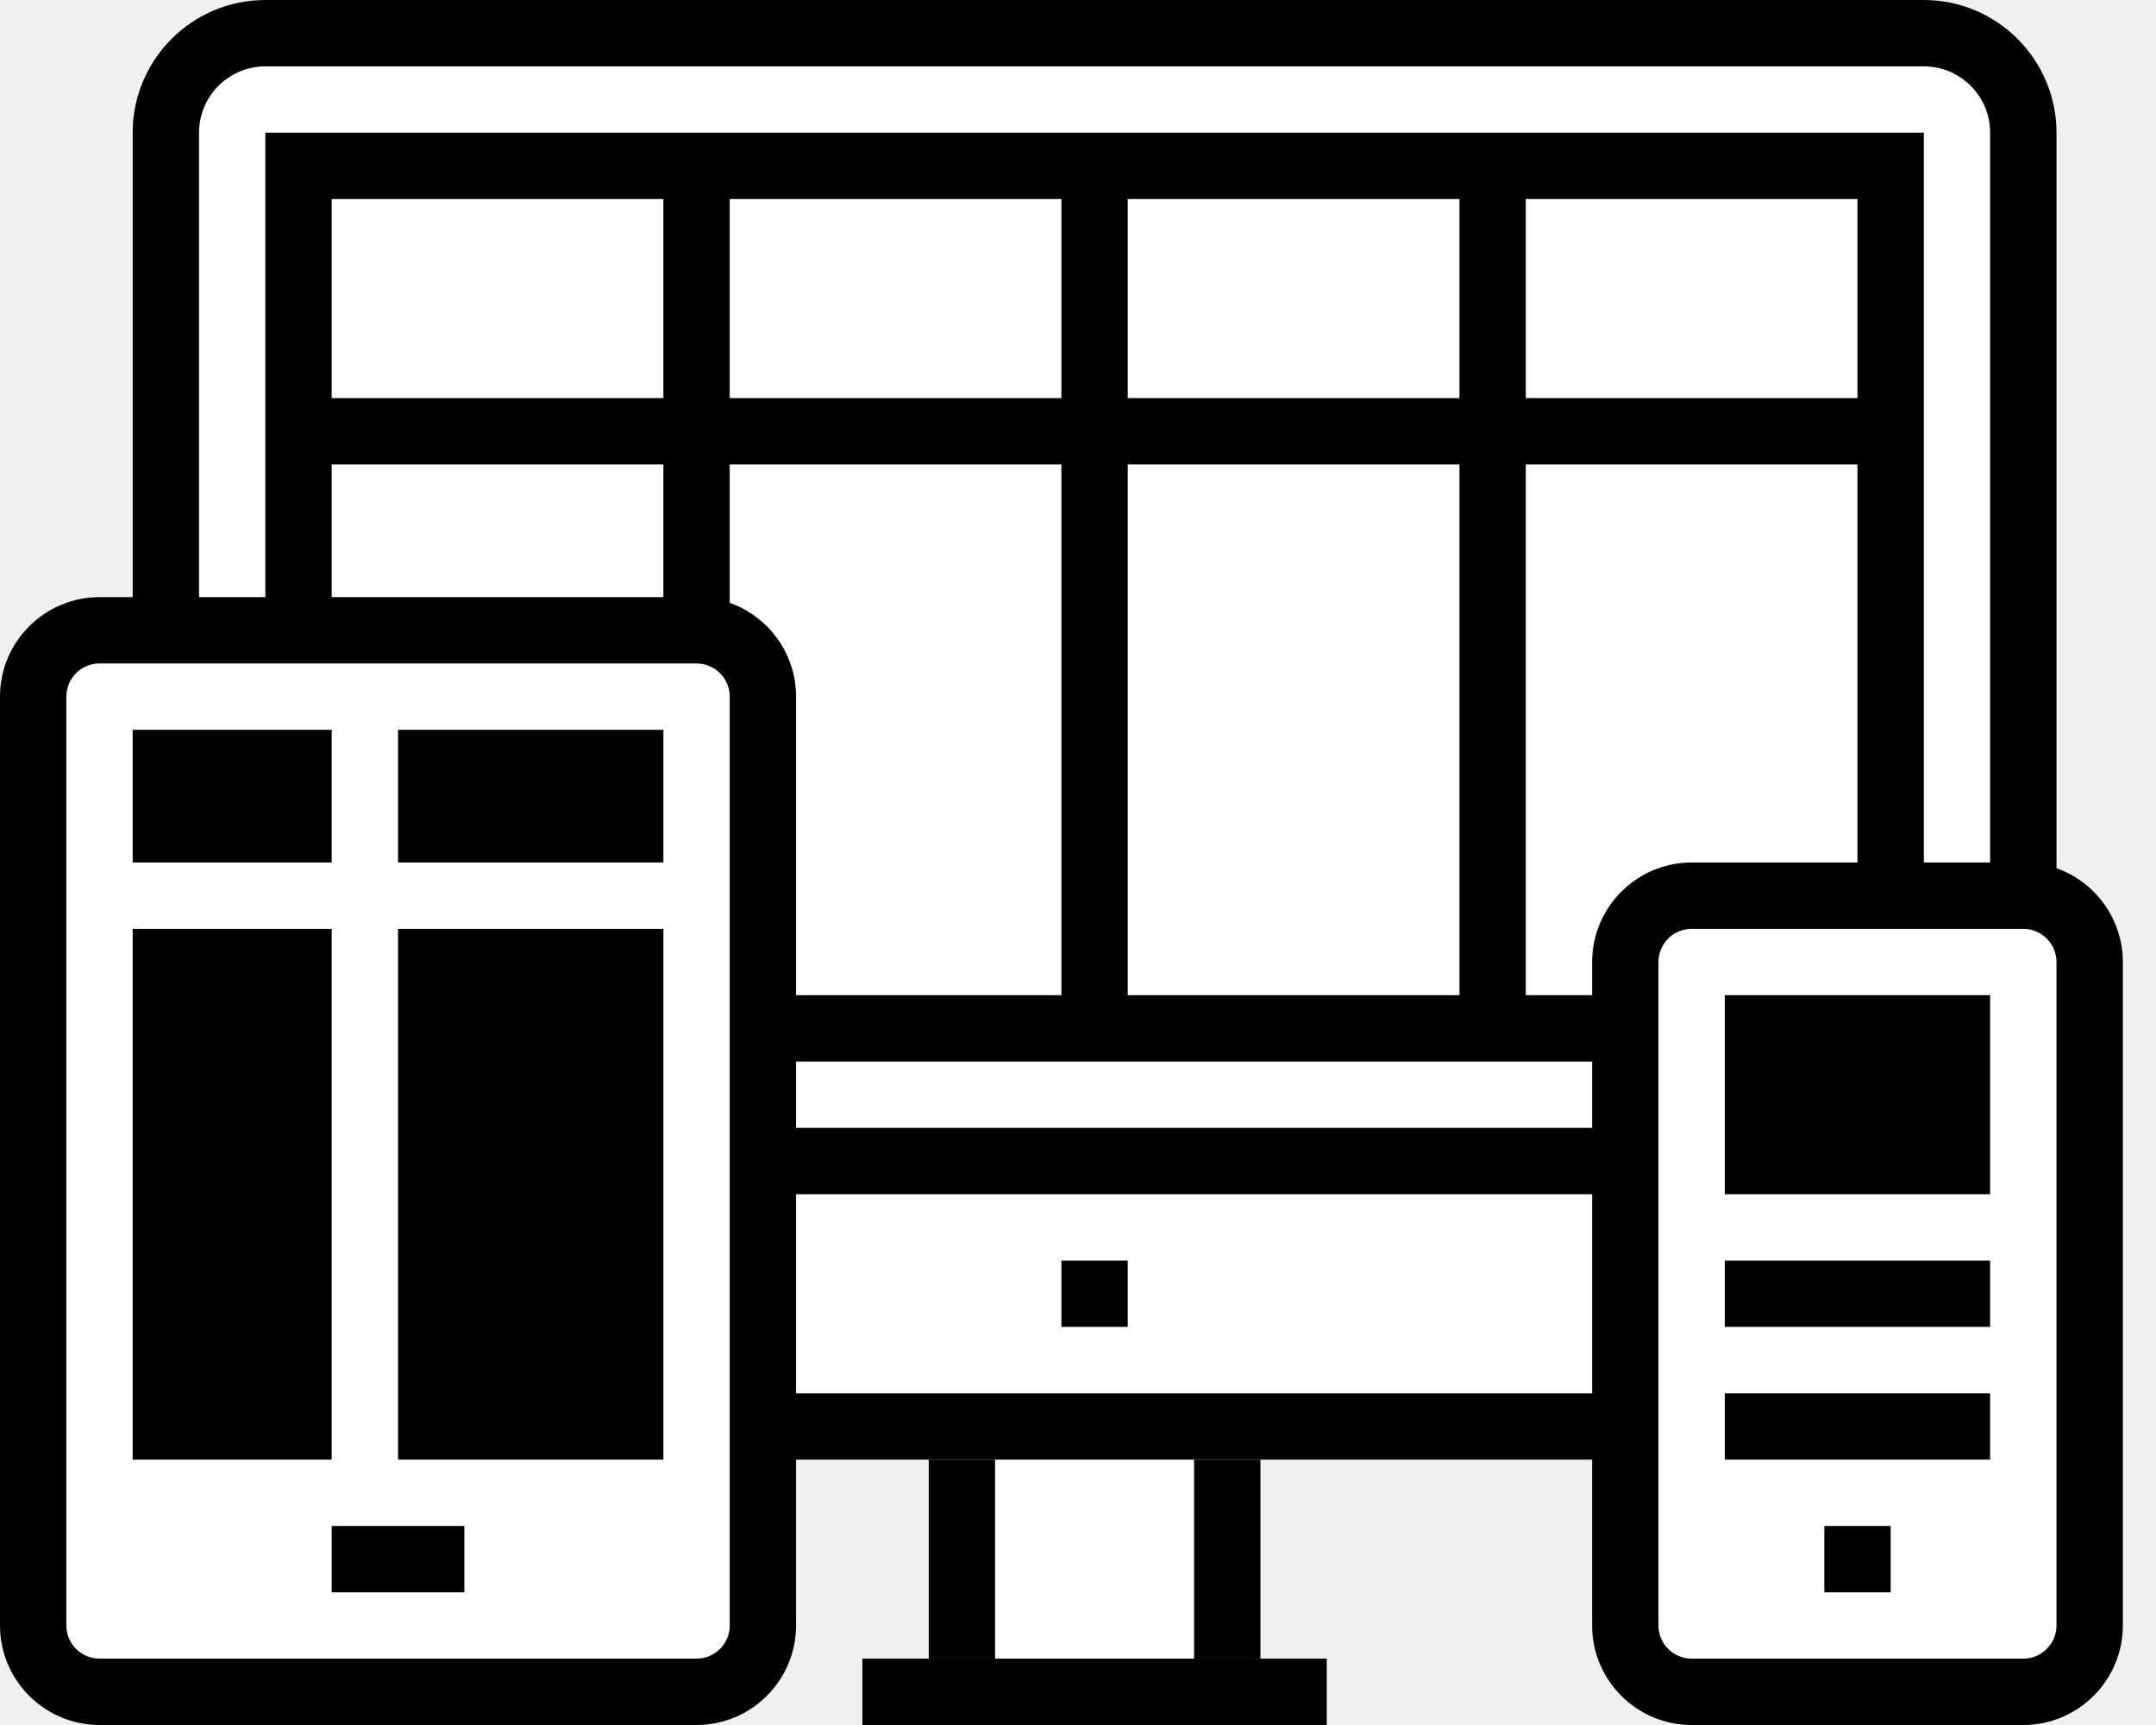
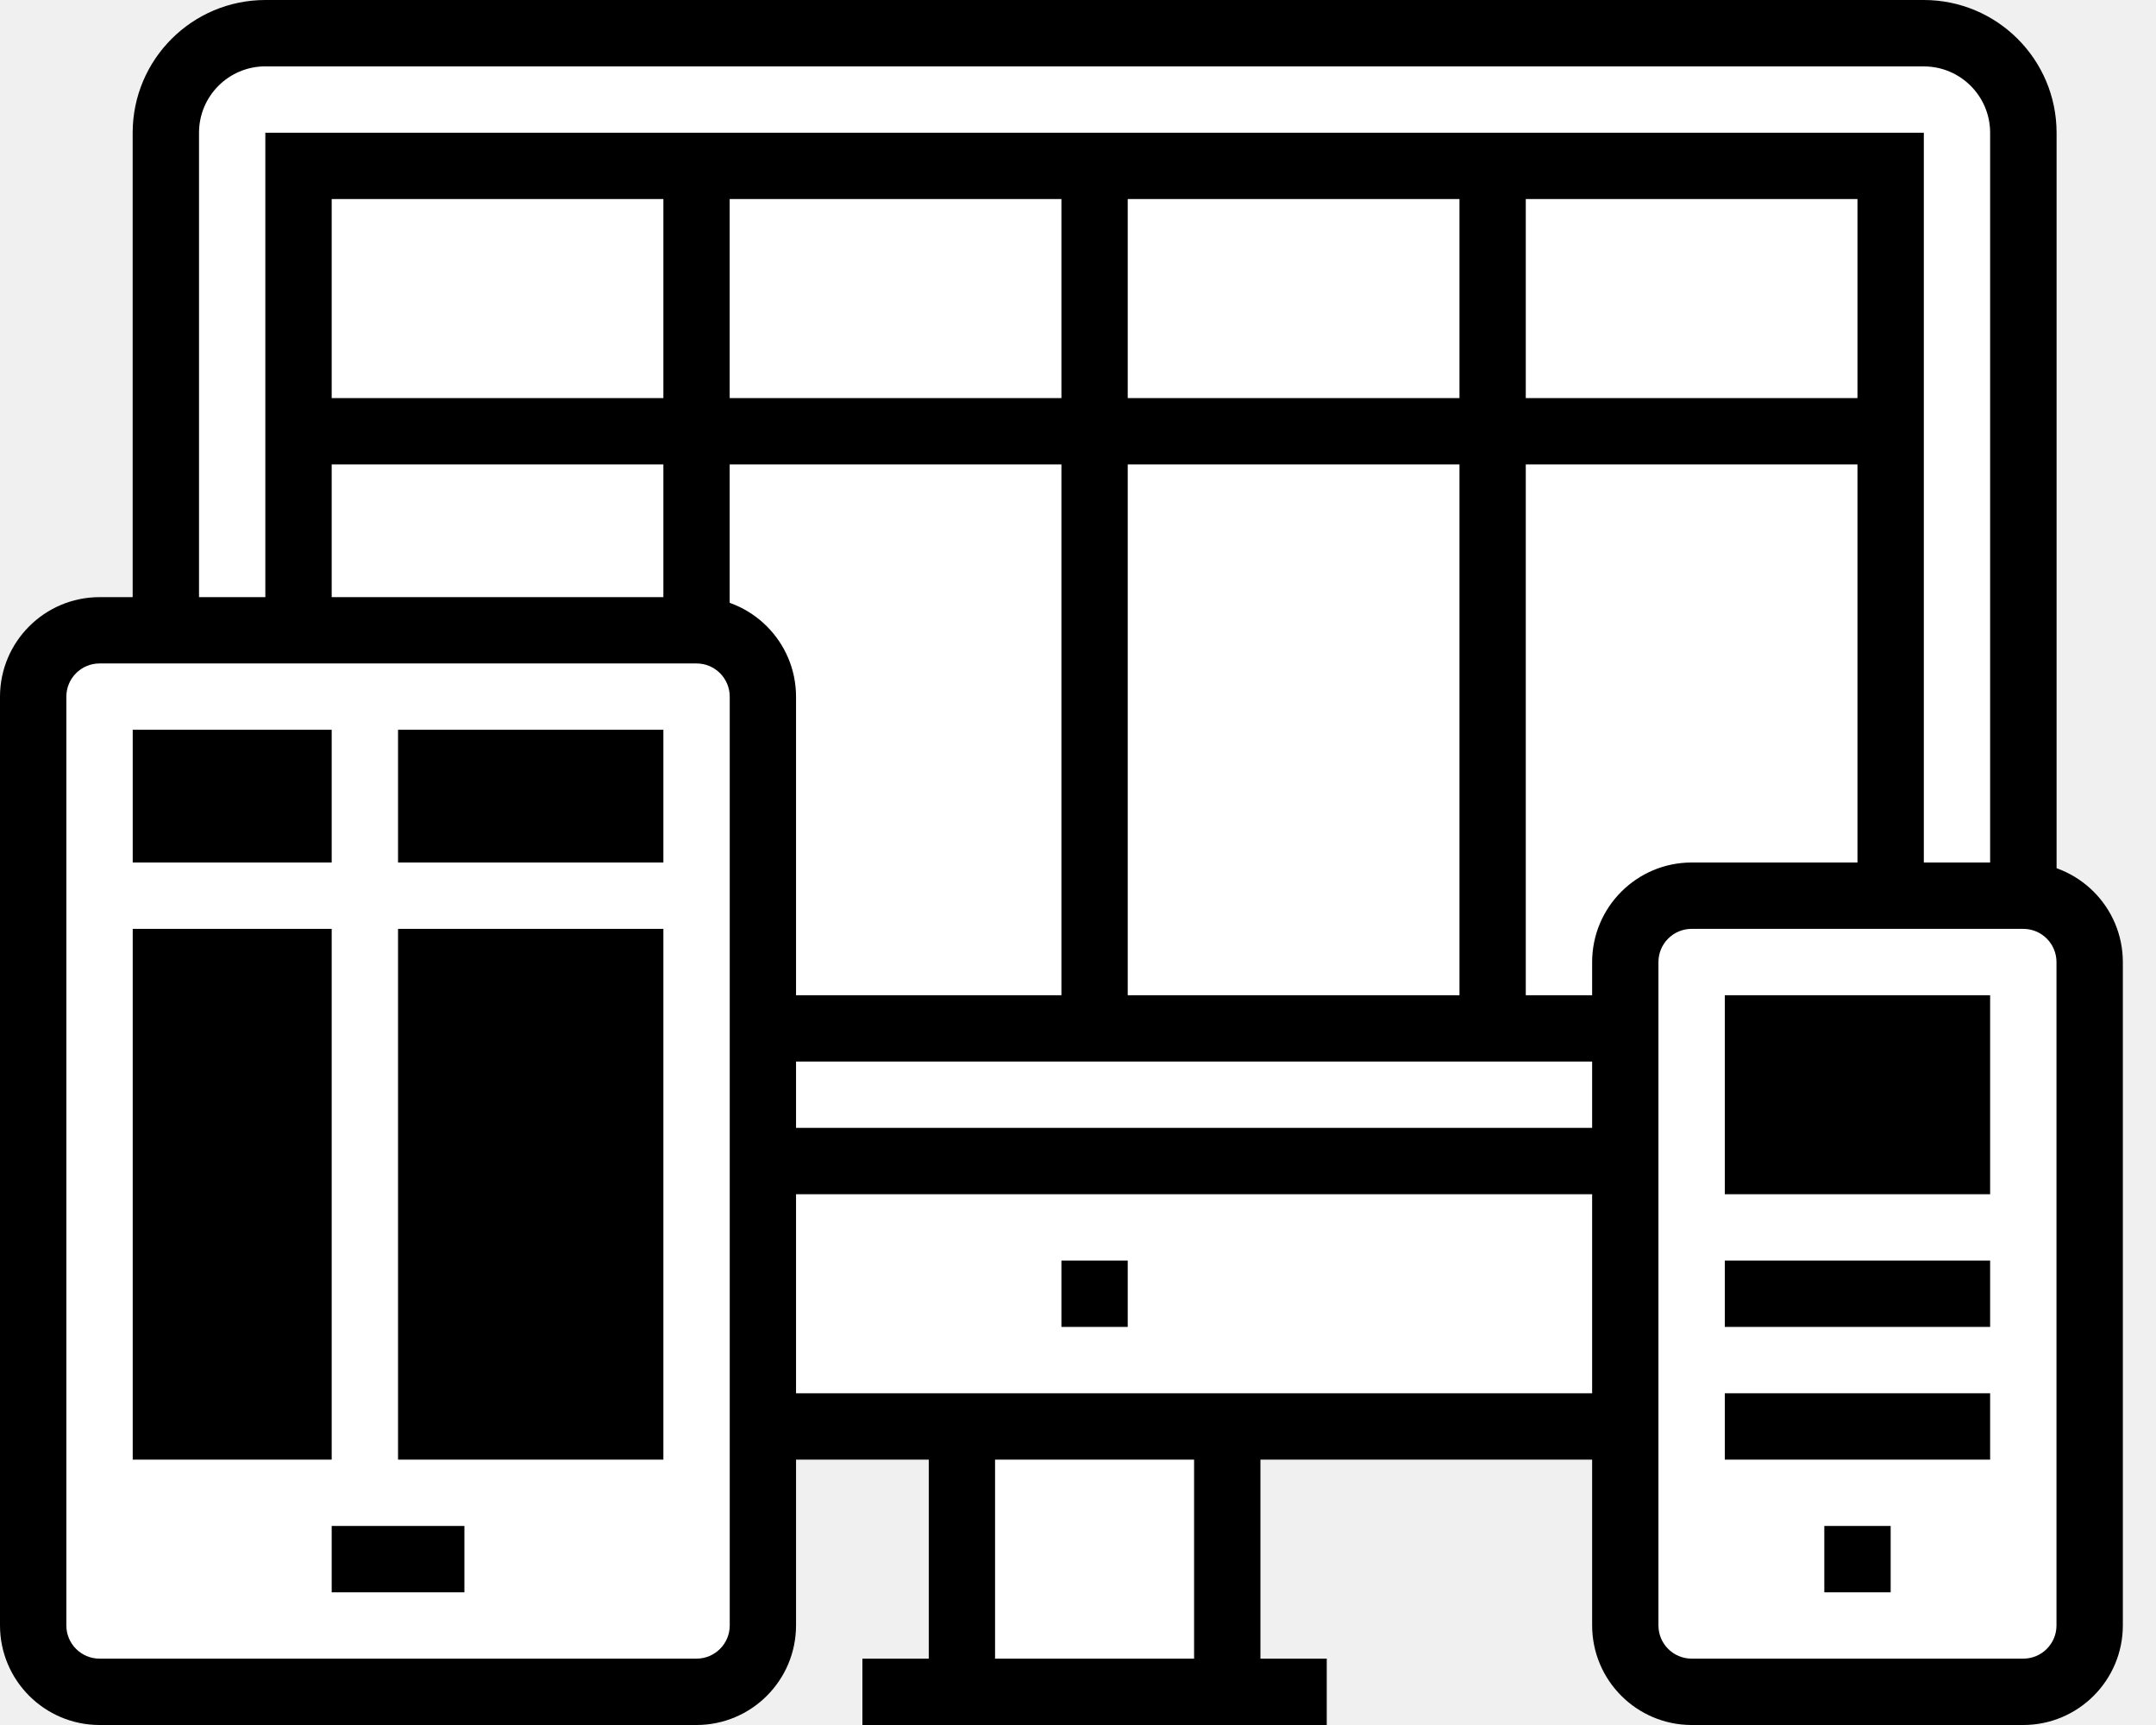
- <svg xmlns="http://www.w3.org/2000/svg" width="45px" height="36px" viewBox="0 0 45 36" version="1.1">
-   <defs />
-   <g id="LP:-Верстка" stroke="none" stroke-width="1" fill="none" fill-rule="evenodd">
-     <g id="Главная-страница-[960]" transform="translate(-817, -1030)">
-       <g id="Group-20-Copy-2" transform="translate(130, 980)">
-         <g id="Imported-Layers-Copy-35" transform="translate(687, 50)">
-           <polygon id="Fill-1" fill="#FFFFFF" points="19.385 29.769 26.308 29.769 26.308 35.308 19.385 35.308" />
-           <path d="M42.231,2.769 C42.231,1.622 41.301,0.692 40.154,0.692 L5.538,0.692 C4.391,0.692 3.462,1.622 3.462,2.769 L3.462,27.692 C3.462,28.839 4.391,29.769 5.538,29.769 L40.154,29.769 C41.301,29.769 42.231,28.839 42.231,27.692 L42.231,2.769" id="Fill-2" fill="#FFFFFF" />
-           <path d="M40.154,30.462 L5.538,30.462 C4.011,30.462 2.769,29.22 2.769,27.692 L2.769,2.769 C2.769,1.242 4.011,0 5.538,0 L40.154,0 C41.681,0 42.923,1.242 42.923,2.769 L42.923,27.692 C42.923,29.22 41.681,30.462 40.154,30.462 L40.154,30.462 Z M5.538,1.385 C4.775,1.385 4.154,2.006 4.154,2.769 L4.154,27.692 C4.154,28.456 4.775,29.077 5.538,29.077 L40.154,29.077 C40.917,29.077 41.538,28.456 41.538,27.692 L41.538,2.769 C41.538,2.006 40.917,1.385 40.154,1.385 L5.538,1.385 L5.538,1.385 Z" id="Fill-3" fill="#000000" />
-           <polygon id="Fill-4" fill="#000000" points="24.923 30.462 26.308 30.462 26.308 34.615 24.923 34.615" />
-           <polygon id="Fill-5" fill="#000000" points="19.385 30.462 20.769 30.462 20.769 34.615 19.385 34.615" />
-           <polygon id="Fill-6" fill="#000000" points="18 34.615 27.692 34.615 27.692 36 18 36" />
-           <polygon id="Fill-7" fill="#000000" points="4.154 23.538 41.538 23.538 41.538 24.923 4.154 24.923" />
-           <polygon id="Fill-8" fill="#000000" points="22.154 26.308 23.538 26.308 23.538 27.692 22.154 27.692" />
-           <polygon id="Fill-9" fill="#000000" points="5.538 2.769 40.154 2.769 40.154 22.154 5.538 22.154" />
-           <polygon id="Fill-10" fill="#FFFFFF" points="6.923 4.154 13.846 4.154 13.846 8.308 6.923 8.308" />
-           <polygon id="Fill-11" fill="#FFFFFF" points="6.923 9.692 13.846 9.692 13.846 20.769 6.923 20.769" />
-           <polygon id="Fill-12" fill="#FFFFFF" points="15.231 4.154 22.154 4.154 22.154 8.308 15.231 8.308" />
-           <polygon id="Fill-13" fill="#FFFFFF" points="15.231 9.692 22.154 9.692 22.154 20.769 15.231 20.769" />
-           <polygon id="Fill-14" fill="#FFFFFF" points="23.538 4.154 30.462 4.154 30.462 8.308 23.538 8.308" />
-           <polygon id="Fill-15" fill="#FFFFFF" points="23.538 9.692 30.462 9.692 30.462 20.769 23.538 20.769" />
-           <polygon id="Fill-16" fill="#FFFFFF" points="31.846 4.154 38.769 4.154 38.769 8.308 31.846 8.308" />
-           <polygon id="Fill-17" fill="#FFFFFF" points="31.846 9.692 38.769 9.692 38.769 20.769 31.846 20.769" />
-           <path d="M15.923,33.923 C15.923,34.688 15.303,35.308 14.538,35.308 L2.077,35.308 C1.312,35.308 0.692,34.688 0.692,33.923 L0.692,14.538 C0.692,13.774 1.312,13.154 2.077,13.154 L14.538,13.154 C15.303,13.154 15.923,13.774 15.923,14.538 L15.923,33.923" id="Fill-18" fill="#FFFFFF" />
-           <path d="M14.538,36 L2.077,36 C0.932,36 0,35.068 0,33.923 L0,14.538 C0,13.393 0.932,12.462 2.077,12.462 L14.538,12.462 C15.684,12.462 16.615,13.393 16.615,14.538 L16.615,33.923 C16.615,35.068 15.684,36 14.538,36 L14.538,36 Z M2.077,13.846 C1.695,13.846 1.385,14.157 1.385,14.538 L1.385,33.923 C1.385,34.305 1.695,34.615 2.077,34.615 L14.538,34.615 C14.92,34.615 15.231,34.305 15.231,33.923 L15.231,14.538 C15.231,14.157 14.92,13.846 14.538,13.846 L2.077,13.846 L2.077,13.846 Z" id="Fill-19" fill="#000000" />
-           <polygon id="Fill-20" fill="#000000" points="6.923 31.846 9.692 31.846 9.692 33.231 6.923 33.231" />
-           <polygon id="Fill-21" fill="#000000" points="2.769 15.231 6.923 15.231 6.923 18 2.769 18" />
-           <polygon id="Fill-22" fill="#000000" points="2.769 19.385 6.923 19.385 6.923 30.462 2.769 30.462" />
-           <polygon id="Fill-23" fill="#000000" points="8.308 15.231 13.846 15.231 13.846 18 8.308 18" />
-           <polygon id="Fill-24" fill="#000000" points="8.308 19.385 13.846 19.385 13.846 30.462 8.308 30.462" />
-           <path d="M43.615,33.923 C43.615,34.688 42.995,35.308 42.231,35.308 L35.308,35.308 C34.543,35.308 33.923,34.688 33.923,33.923 L33.923,20.077 C33.923,19.312 34.543,18.692 35.308,18.692 L42.231,18.692 C42.995,18.692 43.615,19.312 43.615,20.077 L43.615,33.923" id="Fill-25" fill="#FFFFFF" />
-           <path d="M42.231,36 L35.308,36 C34.163,36 33.231,35.068 33.231,33.923 L33.231,20.077 C33.231,18.932 34.163,18 35.308,18 L42.231,18 C43.376,18 44.308,18.932 44.308,20.077 L44.308,33.923 C44.308,35.068 43.376,36 42.231,36 L42.231,36 Z M35.308,19.385 C34.926,19.385 34.615,19.695 34.615,20.077 L34.615,33.923 C34.615,34.305 34.926,34.615 35.308,34.615 L42.231,34.615 C42.612,34.615 42.923,34.305 42.923,33.923 L42.923,20.077 C42.923,19.695 42.612,19.385 42.231,19.385 L35.308,19.385 L35.308,19.385 Z" id="Fill-26" fill="#000000" />
-           <polygon id="Fill-27" fill="#000000" points="36 20.769 41.538 20.769 41.538 24.923 36 24.923" />
-           <polygon id="Fill-28" fill="#000000" points="36 26.308 41.538 26.308 41.538 27.692 36 27.692" />
-           <polygon id="Fill-29" fill="#000000" points="36 29.077 41.538 29.077 41.538 30.462 36 30.462" />
-           <polygon id="Fill-30" fill="#000000" points="38.077 31.846 39.462 31.846 39.462 33.231 38.077 33.231" />
-         </g>
-       </g>
-     </g>
+ <svg xmlns="http://www.w3.org/2000/svg" width="45" height="36" viewBox="0 0 45 36">
+   <g fill="none" fill-rule="evenodd">
+     <path fill="#FFF" d="M19.385 29.77h6.923v5.538h-6.923zm22.845-27A2.076 2.076 0 0 0 40.154.692H5.538c-1.147 0-2.076.93-2.076 2.077v24.923c0 1.147.93 2.077 2.076 2.077h34.616c1.147 0 2.077-.93 2.077-2.077V2.77" />
+     <path d="M40.154 30.462H5.538a2.772 2.772 0 0 1-2.769-2.77V2.77A2.772 2.772 0 0 1 5.54 0h34.615a2.772 2.772 0 0 1 2.77 2.77v24.922a2.772 2.772 0 0 1-2.77 2.77zM5.538 1.385c-.763 0-1.384.62-1.384 1.384v24.923c0 .764.62 1.385 1.384 1.385h34.616c.763 0 1.384-.621 1.384-1.385V2.77c0-.763-.62-1.384-1.384-1.384H5.538zm19.385 29.077h1.385v4.153h-1.385zm-5.538 0h1.384v4.153h-1.384zM18 34.615h9.692V36H18z" fill="#000" />
+     <path fill="#000" d="M4.154 23.538h37.384v1.385H4.154zm18 2.77h1.384v1.384h-1.384zM5.538 2.77h34.616v19.384H5.538z" />
+     <path fill="#FFF" d="M6.923 4.154h6.923v4.154H6.923zm0 5.538h6.923V20.77H6.923zm8.307-5.538h6.924v4.154H15.23zm0 5.538h6.924V20.77H15.23zm8.308-5.538h6.924v4.154h-6.924zm0 5.538h6.924V20.77h-6.924zm8.308-5.538h6.923v4.154h-6.923zm0 5.538h6.923V20.77h-6.923z" />
+     <path d="M15.923 33.923c0 .765-.62 1.385-1.385 1.385H2.077c-.765 0-1.385-.62-1.385-1.385V14.538c0-.764.62-1.384 1.385-1.384h12.461c.765 0 1.385.62 1.385 1.384v19.385" fill="#FFF" />
+     <path d="M14.538 36H2.077A2.08 2.08 0 0 1 0 33.923V14.538a2.08 2.08 0 0 1 2.077-2.076h12.461a2.08 2.08 0 0 1 2.077 2.076v19.385A2.08 2.08 0 0 1 14.538 36zM2.077 13.846a.693.693 0 0 0-.692.692v19.385c0 .382.31.692.692.692h12.461c.382 0 .693-.31.693-.692V14.538a.693.693 0 0 0-.693-.692H2.077z" fill="#000" />
+     <path fill="#000" d="M6.923 31.846h2.77v1.385h-2.77zM2.77 15.23h4.153V18H2.77zm0 4.155h4.153v11.077H2.77zm5.538-4.155h5.538V18H8.308zm0 4.155h5.538v11.077H8.308z" />
+     <path d="M43.615 33.923c0 .765-.62 1.385-1.384 1.385h-6.923c-.765 0-1.385-.62-1.385-1.385V20.077c0-.765.62-1.385 1.385-1.385h6.923c.764 0 1.384.62 1.384 1.385v13.846" fill="#FFF" />
+     <path d="M42.23 36h-6.922a2.08 2.08 0 0 1-2.077-2.077V20.077A2.08 2.08 0 0 1 35.308 18h6.923a2.08 2.08 0 0 1 2.077 2.077v13.846A2.08 2.08 0 0 1 42.23 36zm-6.922-16.615a.693.693 0 0 0-.693.692v13.846c0 .382.311.692.693.692h6.923c.381 0 .692-.31.692-.692V20.077a.693.693 0 0 0-.692-.692h-6.923z" fill="#000" />
+     <path fill="#000" d="M36 20.77h5.538v4.153H36zm0 5.538h5.538v1.384H36zm0 2.769h5.538v1.385H36zm2.077 2.769h1.385v1.385h-1.385z" />
  </g>
</svg>
